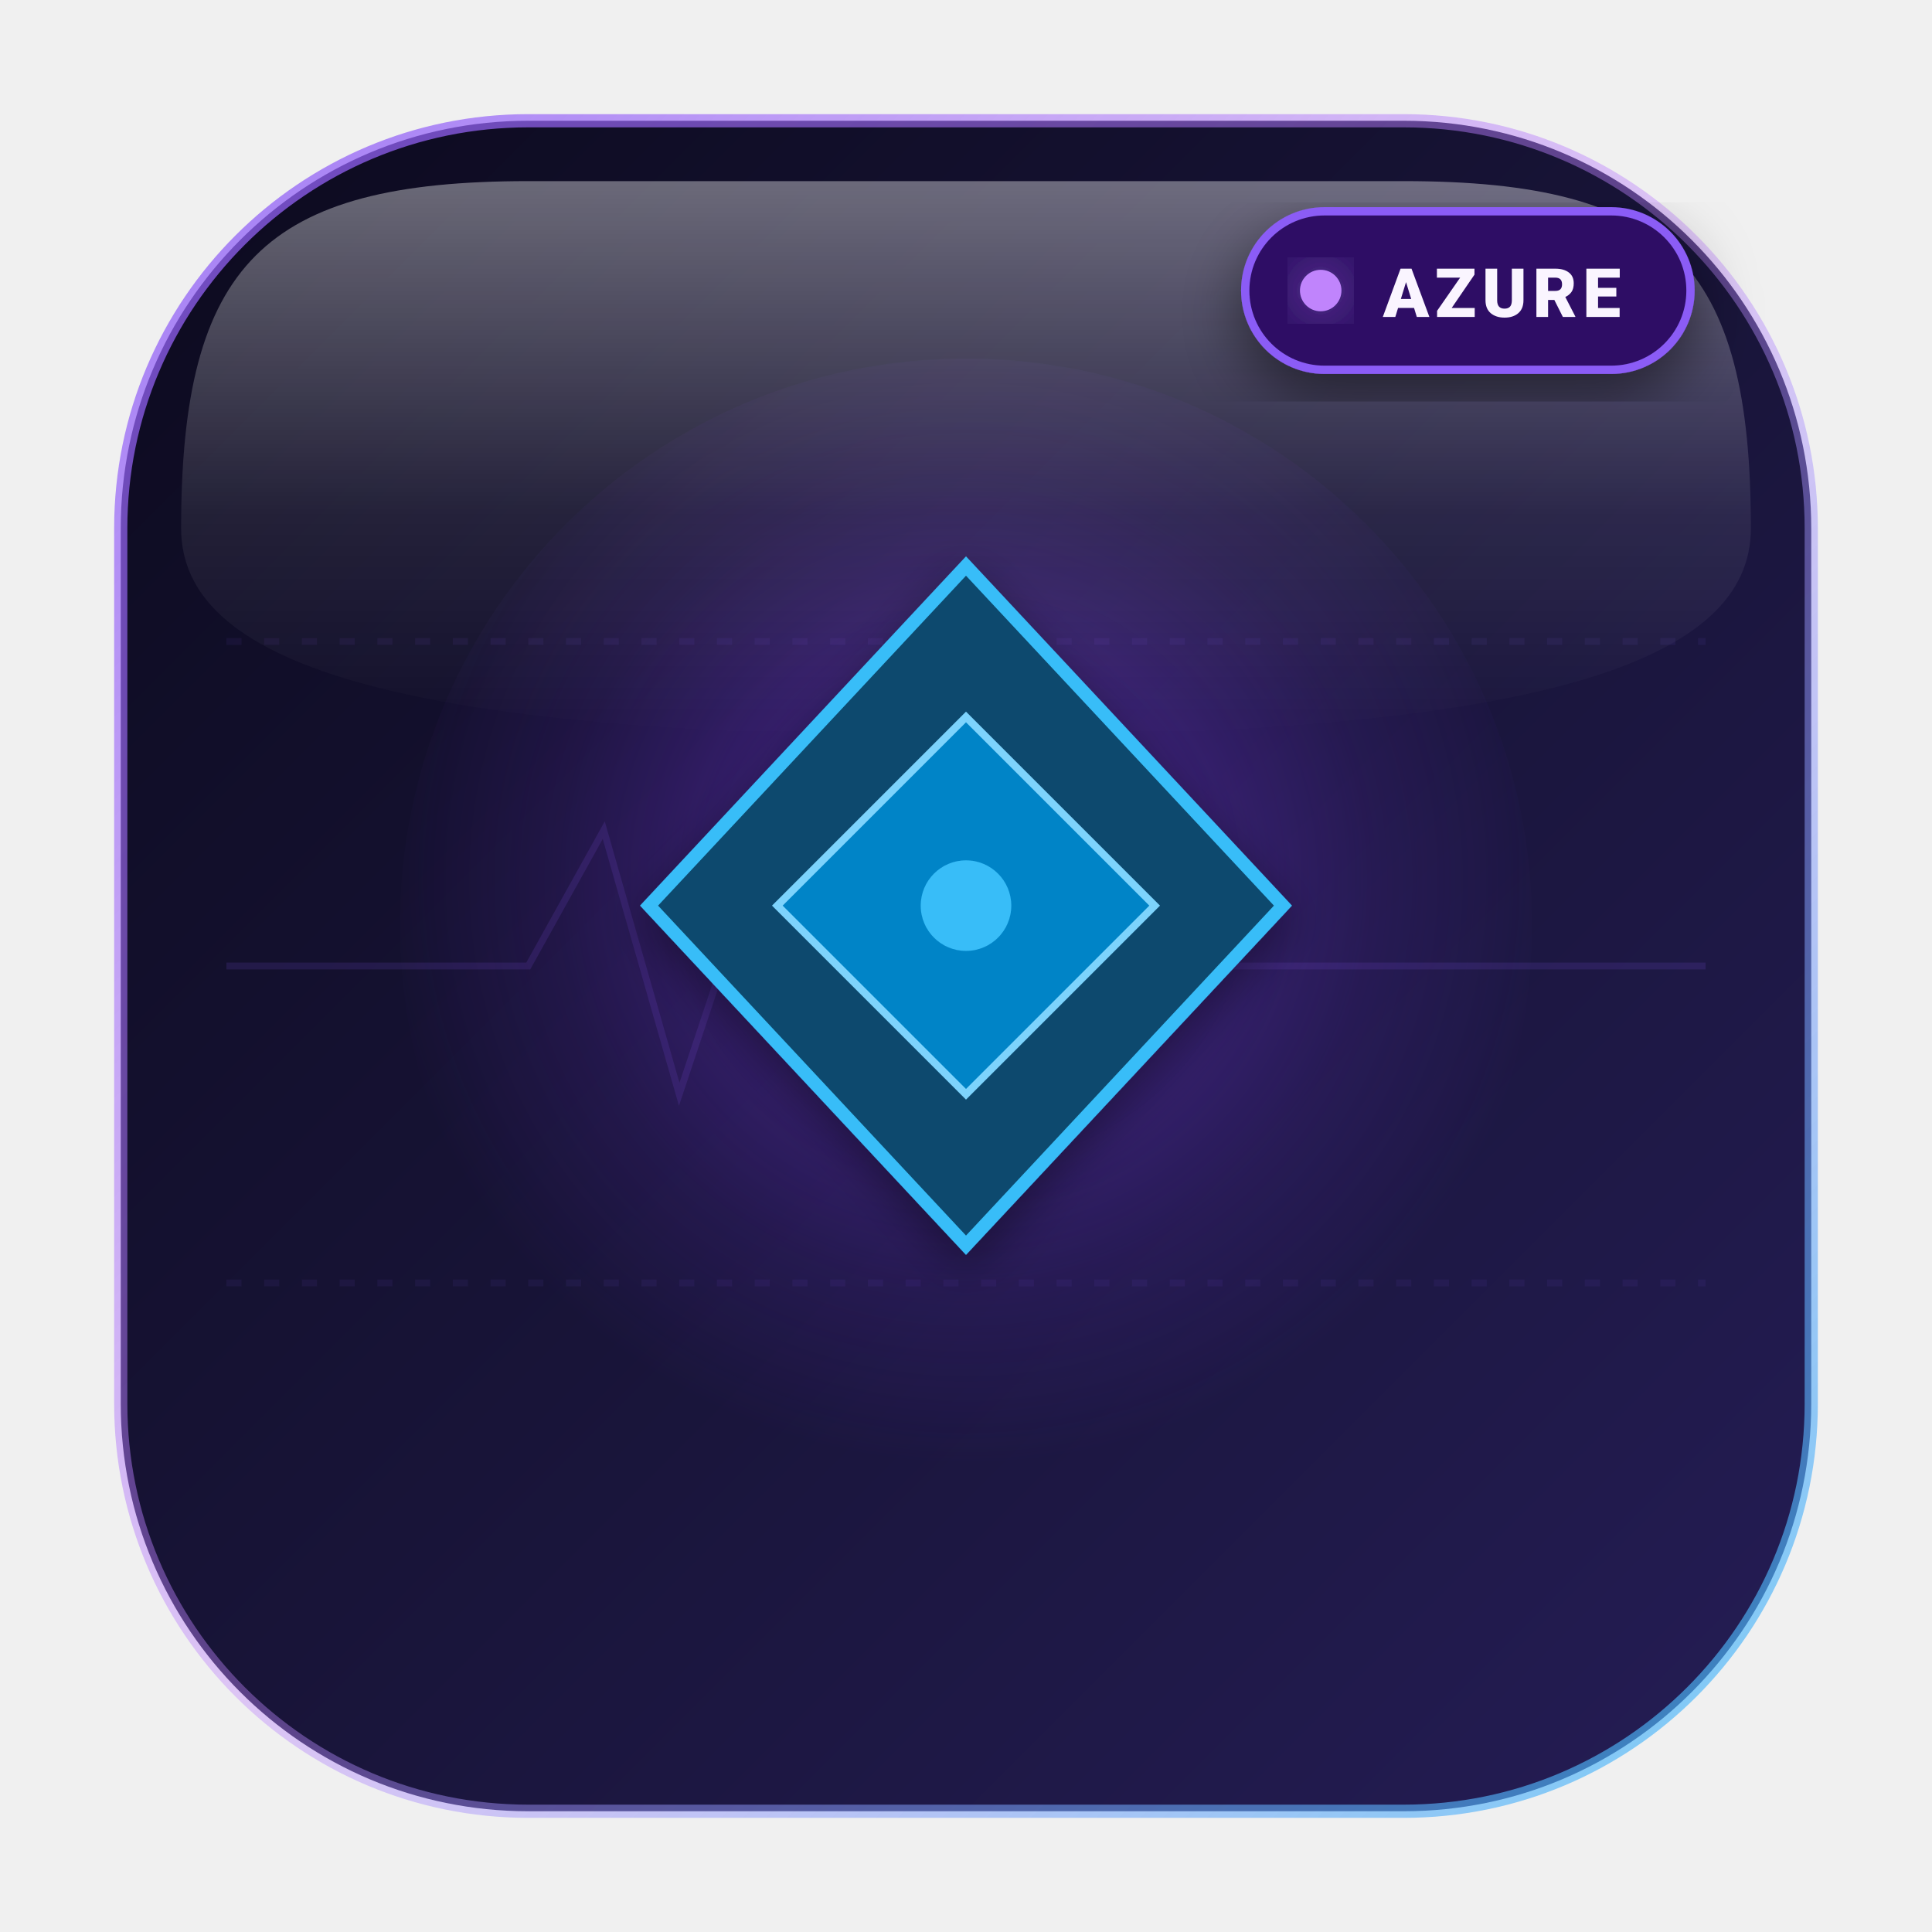
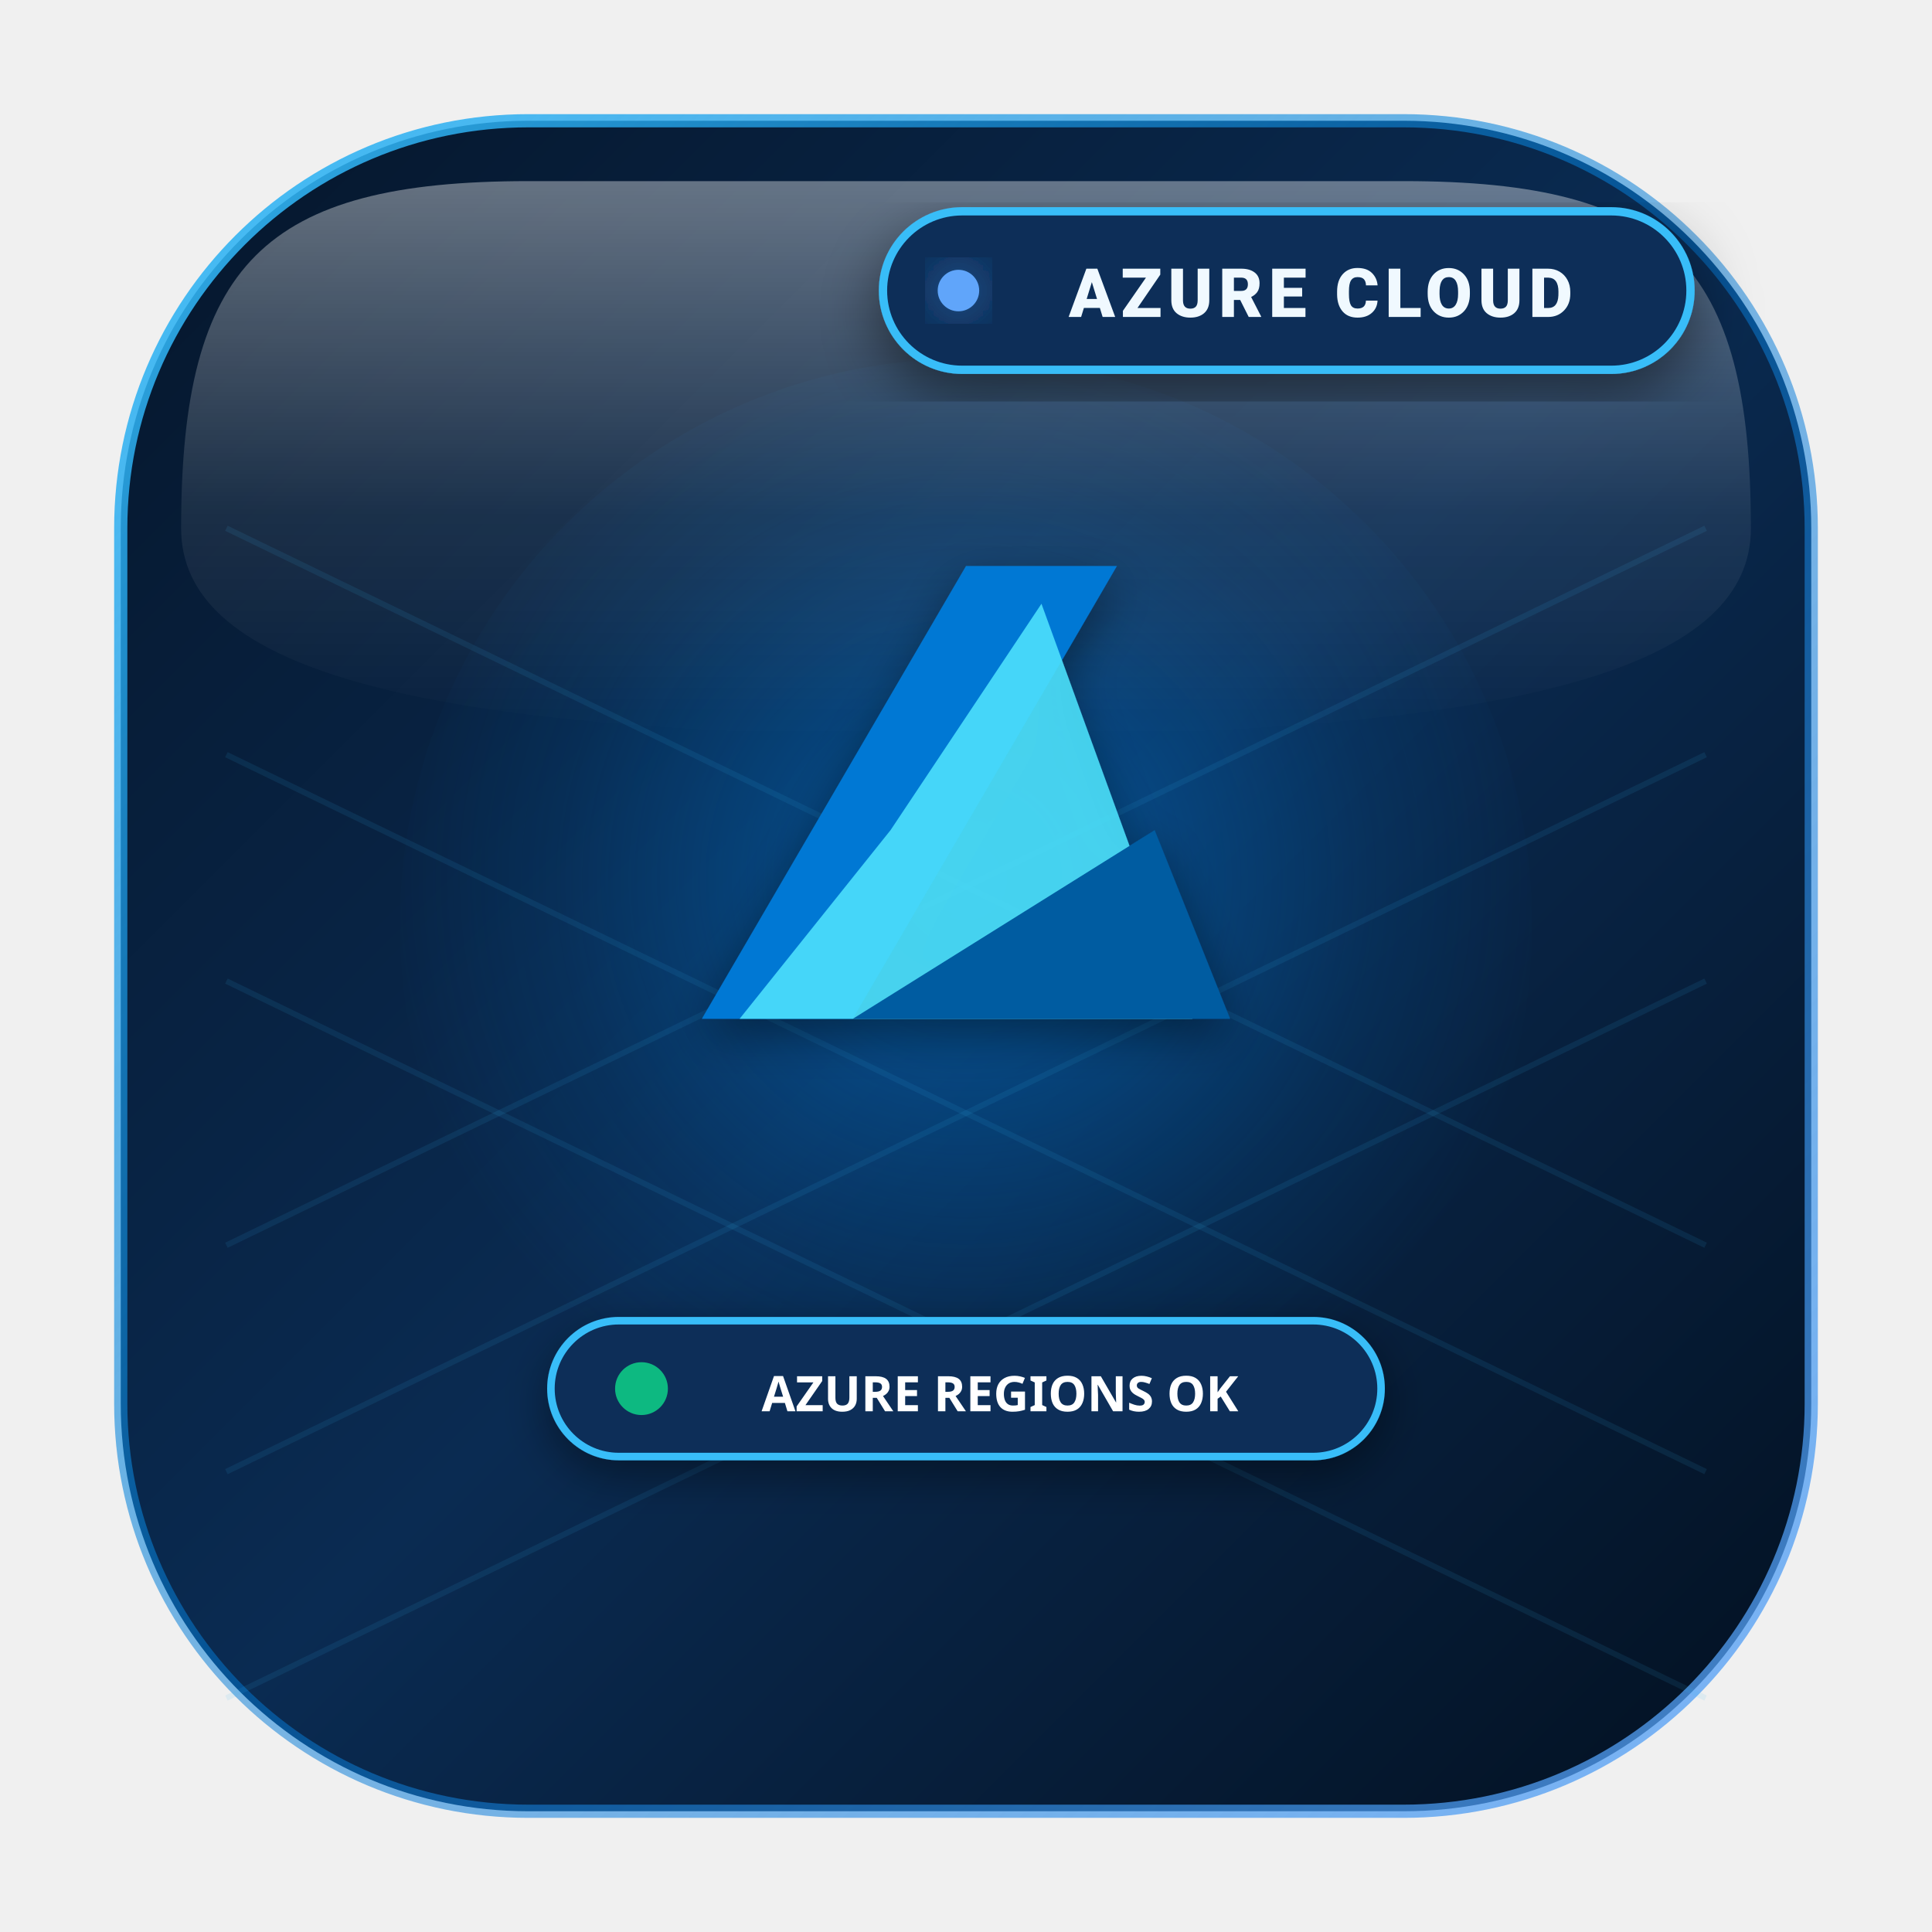
<svg xmlns="http://www.w3.org/2000/svg" viewBox="0 0 512 512" width="512" height="512">
  <defs>
    <linearGradient id="bgGrad_azure_status_feed_monitor" x1="0%" y1="0%" x2="100%" y2="100%">
-       <stop offset="0%" stop-color="#0C0A1E" />
-       <stop offset="50%" stop-color="#181438" />
-       <stop offset="100%" stop-color="#251D56" />
+       <stop offset="0%" stop-color="#05162B" />
+       <stop offset="50%" stop-color="#0A2B52" />
+       <stop offset="100%" stop-color="#031020" />
    </linearGradient>
    <linearGradient id="borderGrad_azure_status_feed_monitor" x1="0%" y1="0%" x2="100%" y2="100%">
-       <stop offset="0%" stop-color="#8B5CF6" stop-opacity="0.8" />
-       <stop offset="50%" stop-color="#C084FC" stop-opacity="0.4" />
-       <stop offset="100%" stop-color="#38BDF8" stop-opacity="0.7" />
+       <stop offset="0%" stop-color="#38BDF8" stop-opacity="0.95" />
+       <stop offset="50%" stop-color="#0078D4" stop-opacity="0.5" />
+       <stop offset="100%" stop-color="#60A5FA" stop-opacity="0.8" />
    </linearGradient>
    <radialGradient id="glowOrb_azure_status_feed_monitor" cx="50%" cy="46%" r="52%">
-       <stop offset="0%" stop-color="#7C3AED" stop-opacity="0.55" />
-       <stop offset="70%" stop-color="#7C3AED" stop-opacity="0.12" />
-       <stop offset="100%" stop-color="#7C3AED" stop-opacity="0.0" />
+       <stop offset="0%" stop-color="#0078D4" stop-opacity="0.55" />
+       <stop offset="70%" stop-color="#0078D4" stop-opacity="0.12" />
+       <stop offset="100%" stop-color="#0078D4" stop-opacity="0.0" />
    </radialGradient>
    <linearGradient id="specularGrad_azure_status_feed_monitor" x1="50%" y1="0%" x2="50%" y2="100%">
      <stop offset="0%" stop-color="#FFFFFF" stop-opacity="0.38" />
      <stop offset="60%" stop-color="#FFFFFF" stop-opacity="0.08" />
      <stop offset="100%" stop-color="#FFFFFF" stop-opacity="0.0" />
    </linearGradient>
    <filter id="heroShadow_azure_status_feed_monitor" x="-30%" y="-30%" width="160%" height="160%">
      <feDropShadow dx="0" dy="16" stdDeviation="18" flood-color="#000000" flood-opacity="0.65" />
      <feDropShadow dx="0" dy="4" stdDeviation="6" flood-color="#000000" flood-opacity="0.4" />
    </filter>
    <filter id="softGlow_azure_status_feed_monitor" x="-30%" y="-30%" width="160%" height="160%">
      <feGaussianBlur stdDeviation="8" result="blur" />
      <feComposite in="SourceGraphic" in2="blur" operator="over" />
    </filter>
    <filter id="badgeShadow_azure_status_feed_monitor" x="-20%" y="-20%" width="140%" height="140%">
      <feDropShadow dx="0" dy="6" stdDeviation="8" flood-color="#000000" flood-opacity="0.5" />
    </filter>
  </defs>
  <rect x="32" y="32" width="448" height="448" rx="108" ry="108" fill="url(#bgGrad_azure_status_feed_monitor)" stroke="url(#borderGrad_azure_status_feed_monitor)" stroke-width="3.5" />
  <circle cx="256" cy="245" r="150" fill="url(#glowOrb_azure_status_feed_monitor)" />
-   <g stroke="#8B5CF6" stroke-opacity="0.14" fill="none" stroke-width="1.8">
-     <path d="M 60 256 L 140 256 L 160 220 L 180 290 L 200 230 L 220 270 L 240 256 L 452 256" />
-     <line x1="60" y1="170" x2="452" y2="170" stroke-opacity="0.07" stroke-dasharray="4 6" />
-     <line x1="60" y1="340" x2="452" y2="340" stroke-opacity="0.07" stroke-dasharray="4 6" />
+   <g stroke="#38BDF8" stroke-opacity="0.10" stroke-width="1.5">
+     <line x1="60" y1="140" x2="452" y2="330" />
+     <line x1="60" y1="200" x2="452" y2="390" />
+     <line x1="60" y1="260" x2="452" y2="450" />
+     <line x1="452" y1="140" x2="60" y2="330" />
+     <line x1="452" y1="200" x2="60" y2="390" />
+     <line x1="452" y1="260" x2="60" y2="450" />
  </g>
  <path d="M 48 140 C 48 70, 70 48, 140 48 L 372 48 C 442 48, 464 70, 464 140 C 464 175, 410 195, 256 195 C 102 195, 48 175, 48 140 Z" fill="url(#specularGrad_azure_status_feed_monitor)" />
  <g filter="url(#heroShadow_azure_status_feed_monitor)">
-     <polygon points="256,150 340,240 256,330 172,240" fill="#0C4A6E" stroke="#38BDF8" stroke-width="3.5" />
-     <polygon points="256,190 306,240 256,290 206,240" fill="#0284C7" stroke="#7DD3FC" stroke-width="2" />
-     <circle cx="256" cy="240" r="12" fill="#38BDF8" />
+     <g transform="translate(256, 230)">
+       <path d="M -70 40 L 0 -80 L 40 -80 L -30 40 Z" fill="#0078D4" />
+       <path d="M -20 -10 L 20 -70 L 60 40 L -60 40 Z" fill="#50E6FF" opacity="0.85" />
+       <path d="M -30 40 L 70 40 L 50 -10 Z" fill="#005BA1" />
+     </g>
+     <rect x="146" y="350" width="220" height="36" rx="18" fill="#0A2E59" stroke="#38BDF8" stroke-width="2" />
+     <circle cx="170" cy="368" r="7" fill="#10B981" />
+     <text x="265" y="374" font-family="sans-serif" font-weight="900" font-size="13" fill="#FFFFFF" text-anchor="middle">AZURE REGIONS OK</text>
  </g>
  <g filter="url(#badgeShadow_azure_status_feed_monitor)">
-     <rect x="330" y="56" width="118" height="42" rx="21" fill="#2E1065" stroke="#8B5CF6" stroke-width="2.2" />
-     <circle cx="350" cy="77" r="5.5" fill="#C084FC" filter="url(#softGlow_azure_status_feed_monitor)" />
-     <text x="398" y="84" font-family="-apple-system, BlinkMacSystemFont, 'SF Pro Display', 'Segoe UI', Roboto, sans-serif" font-weight="900" font-size="18" text-anchor="middle" fill="#FAF5FF" letter-spacing="1.5">AZURE</text>
+     <rect x="234" y="56" width="214" height="42" rx="21" fill="#0A2E59" stroke="#38BDF8" stroke-width="2.2" />
+     <circle cx="254" cy="77" r="5.5" fill="#60A5FA" filter="url(#softGlow_azure_status_feed_monitor)" />
+     <text x="350" y="84" font-family="-apple-system, BlinkMacSystemFont, 'SF Pro Display', 'Segoe UI', Roboto, sans-serif" font-weight="900" font-size="18" text-anchor="middle" fill="#F0F9FF" letter-spacing="1.5">AZURE CLOUD</text>
  </g>
</svg>
